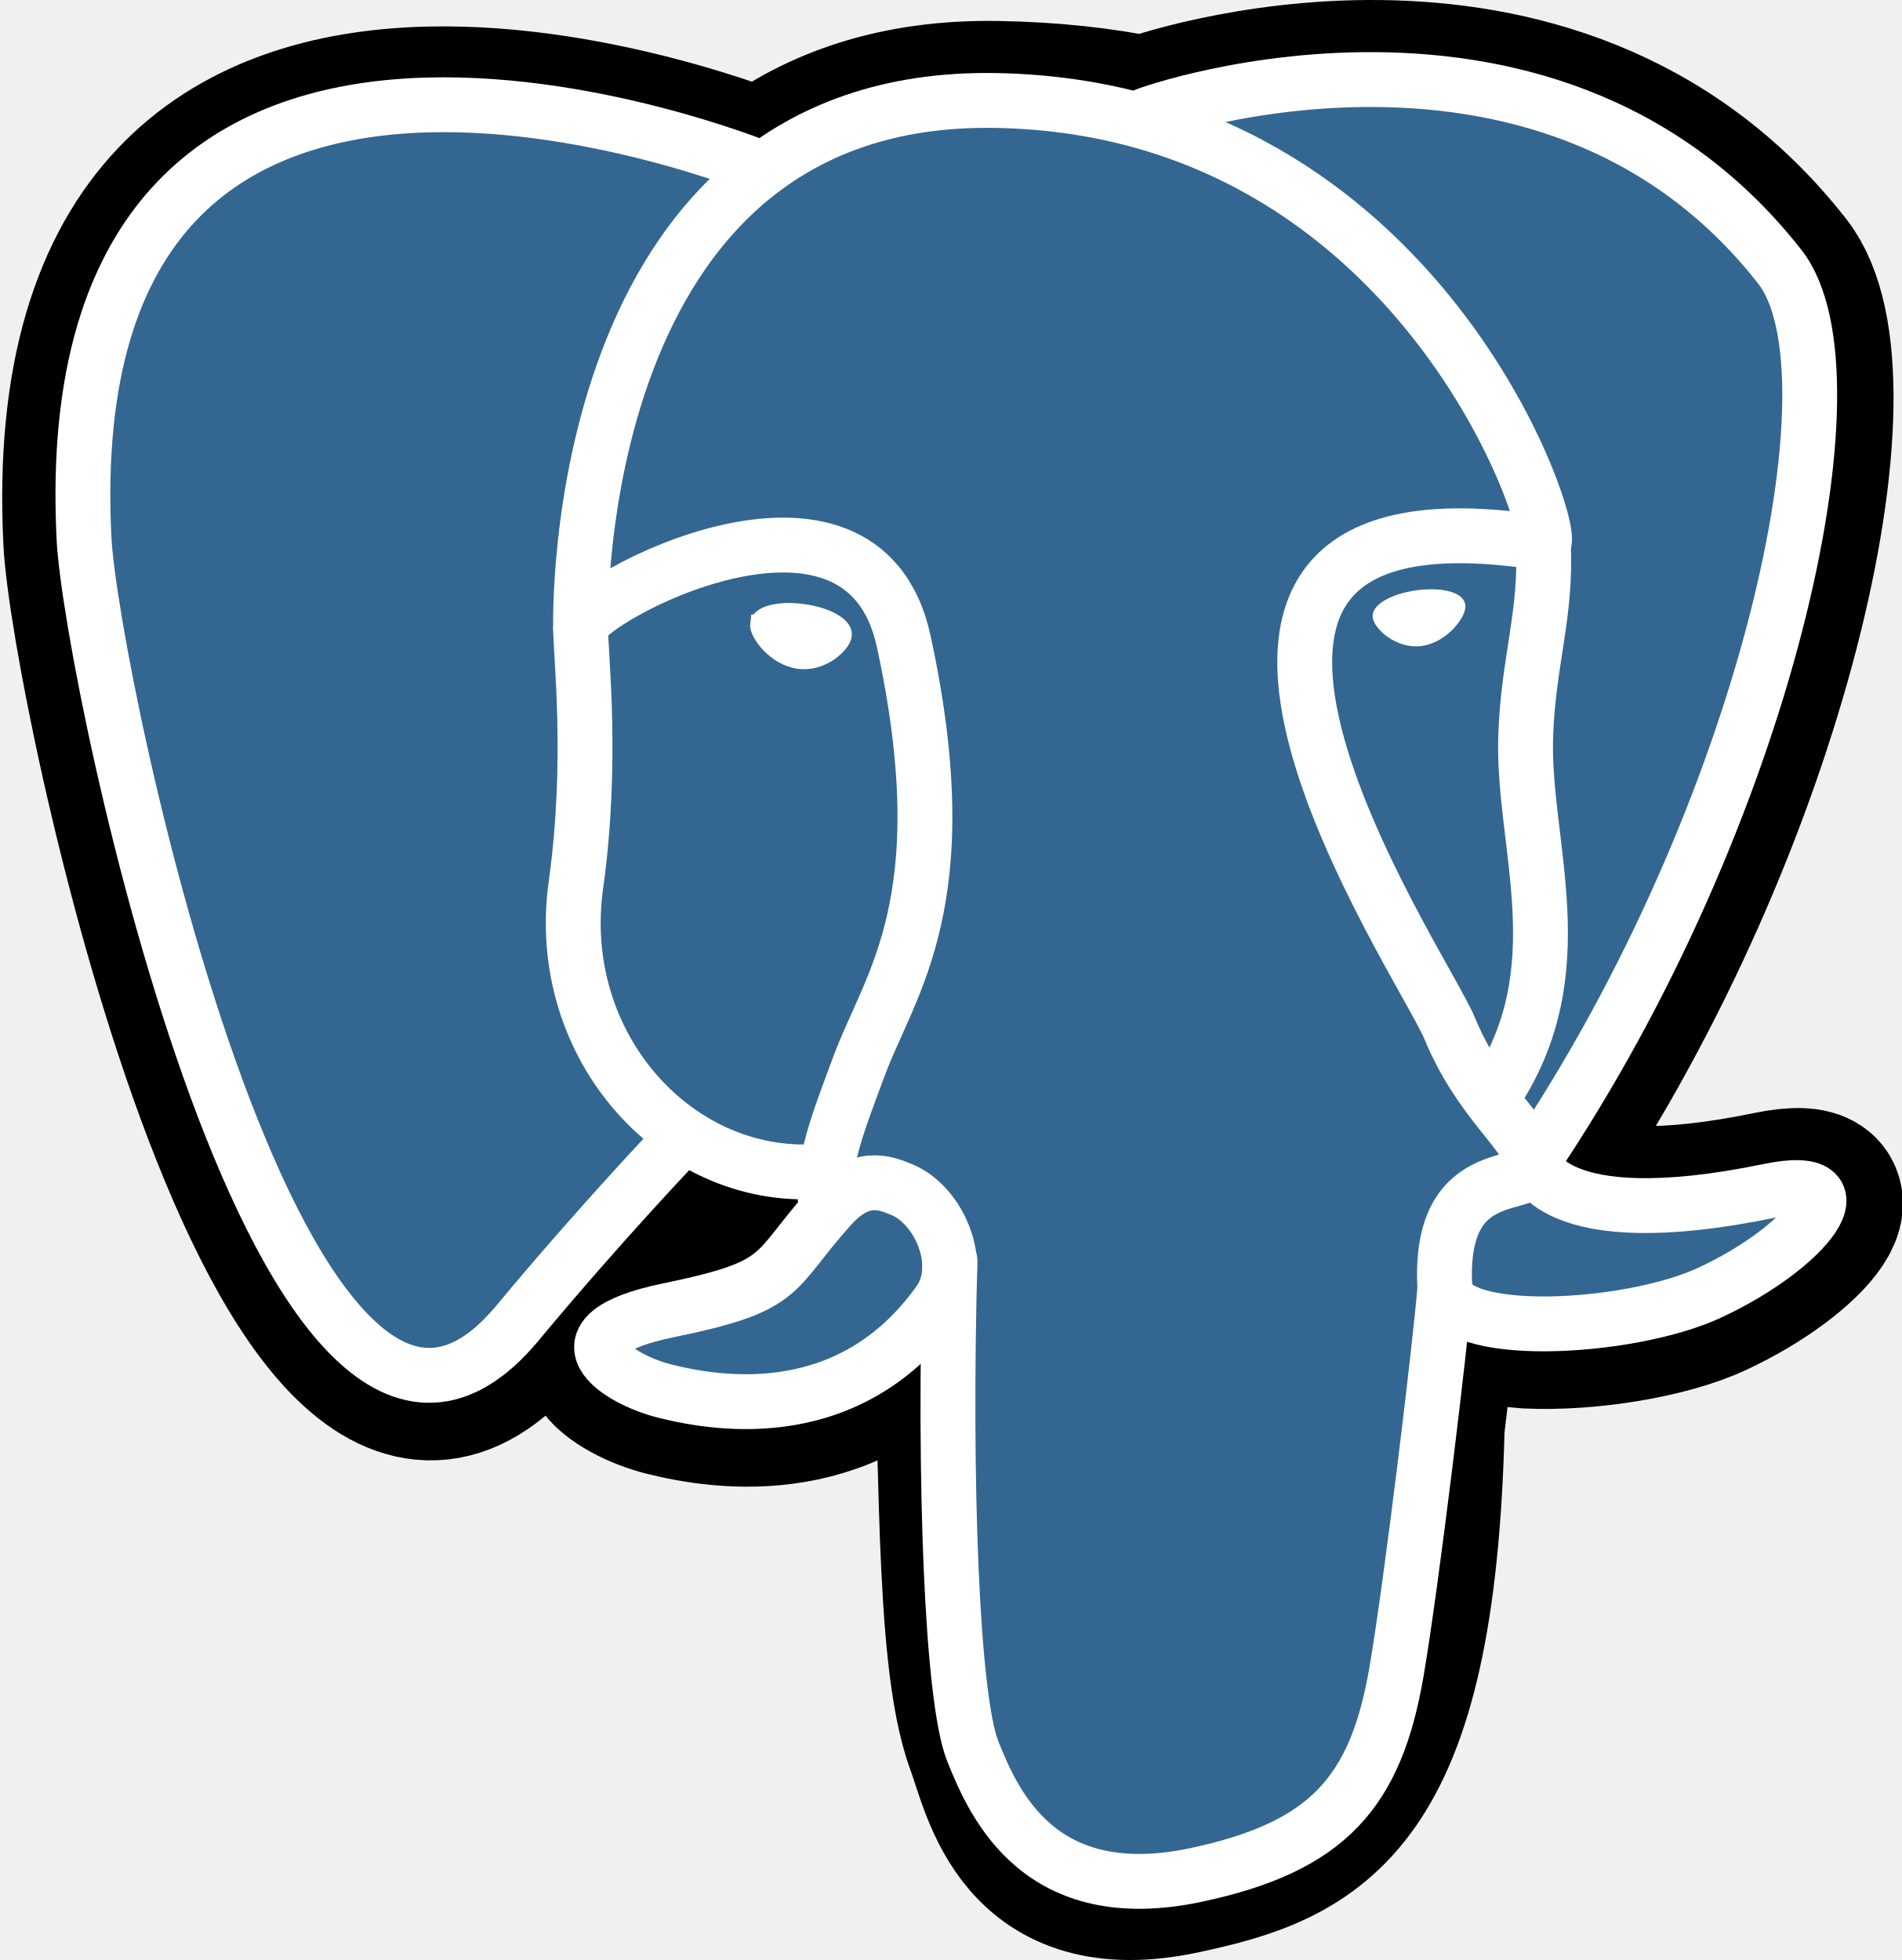
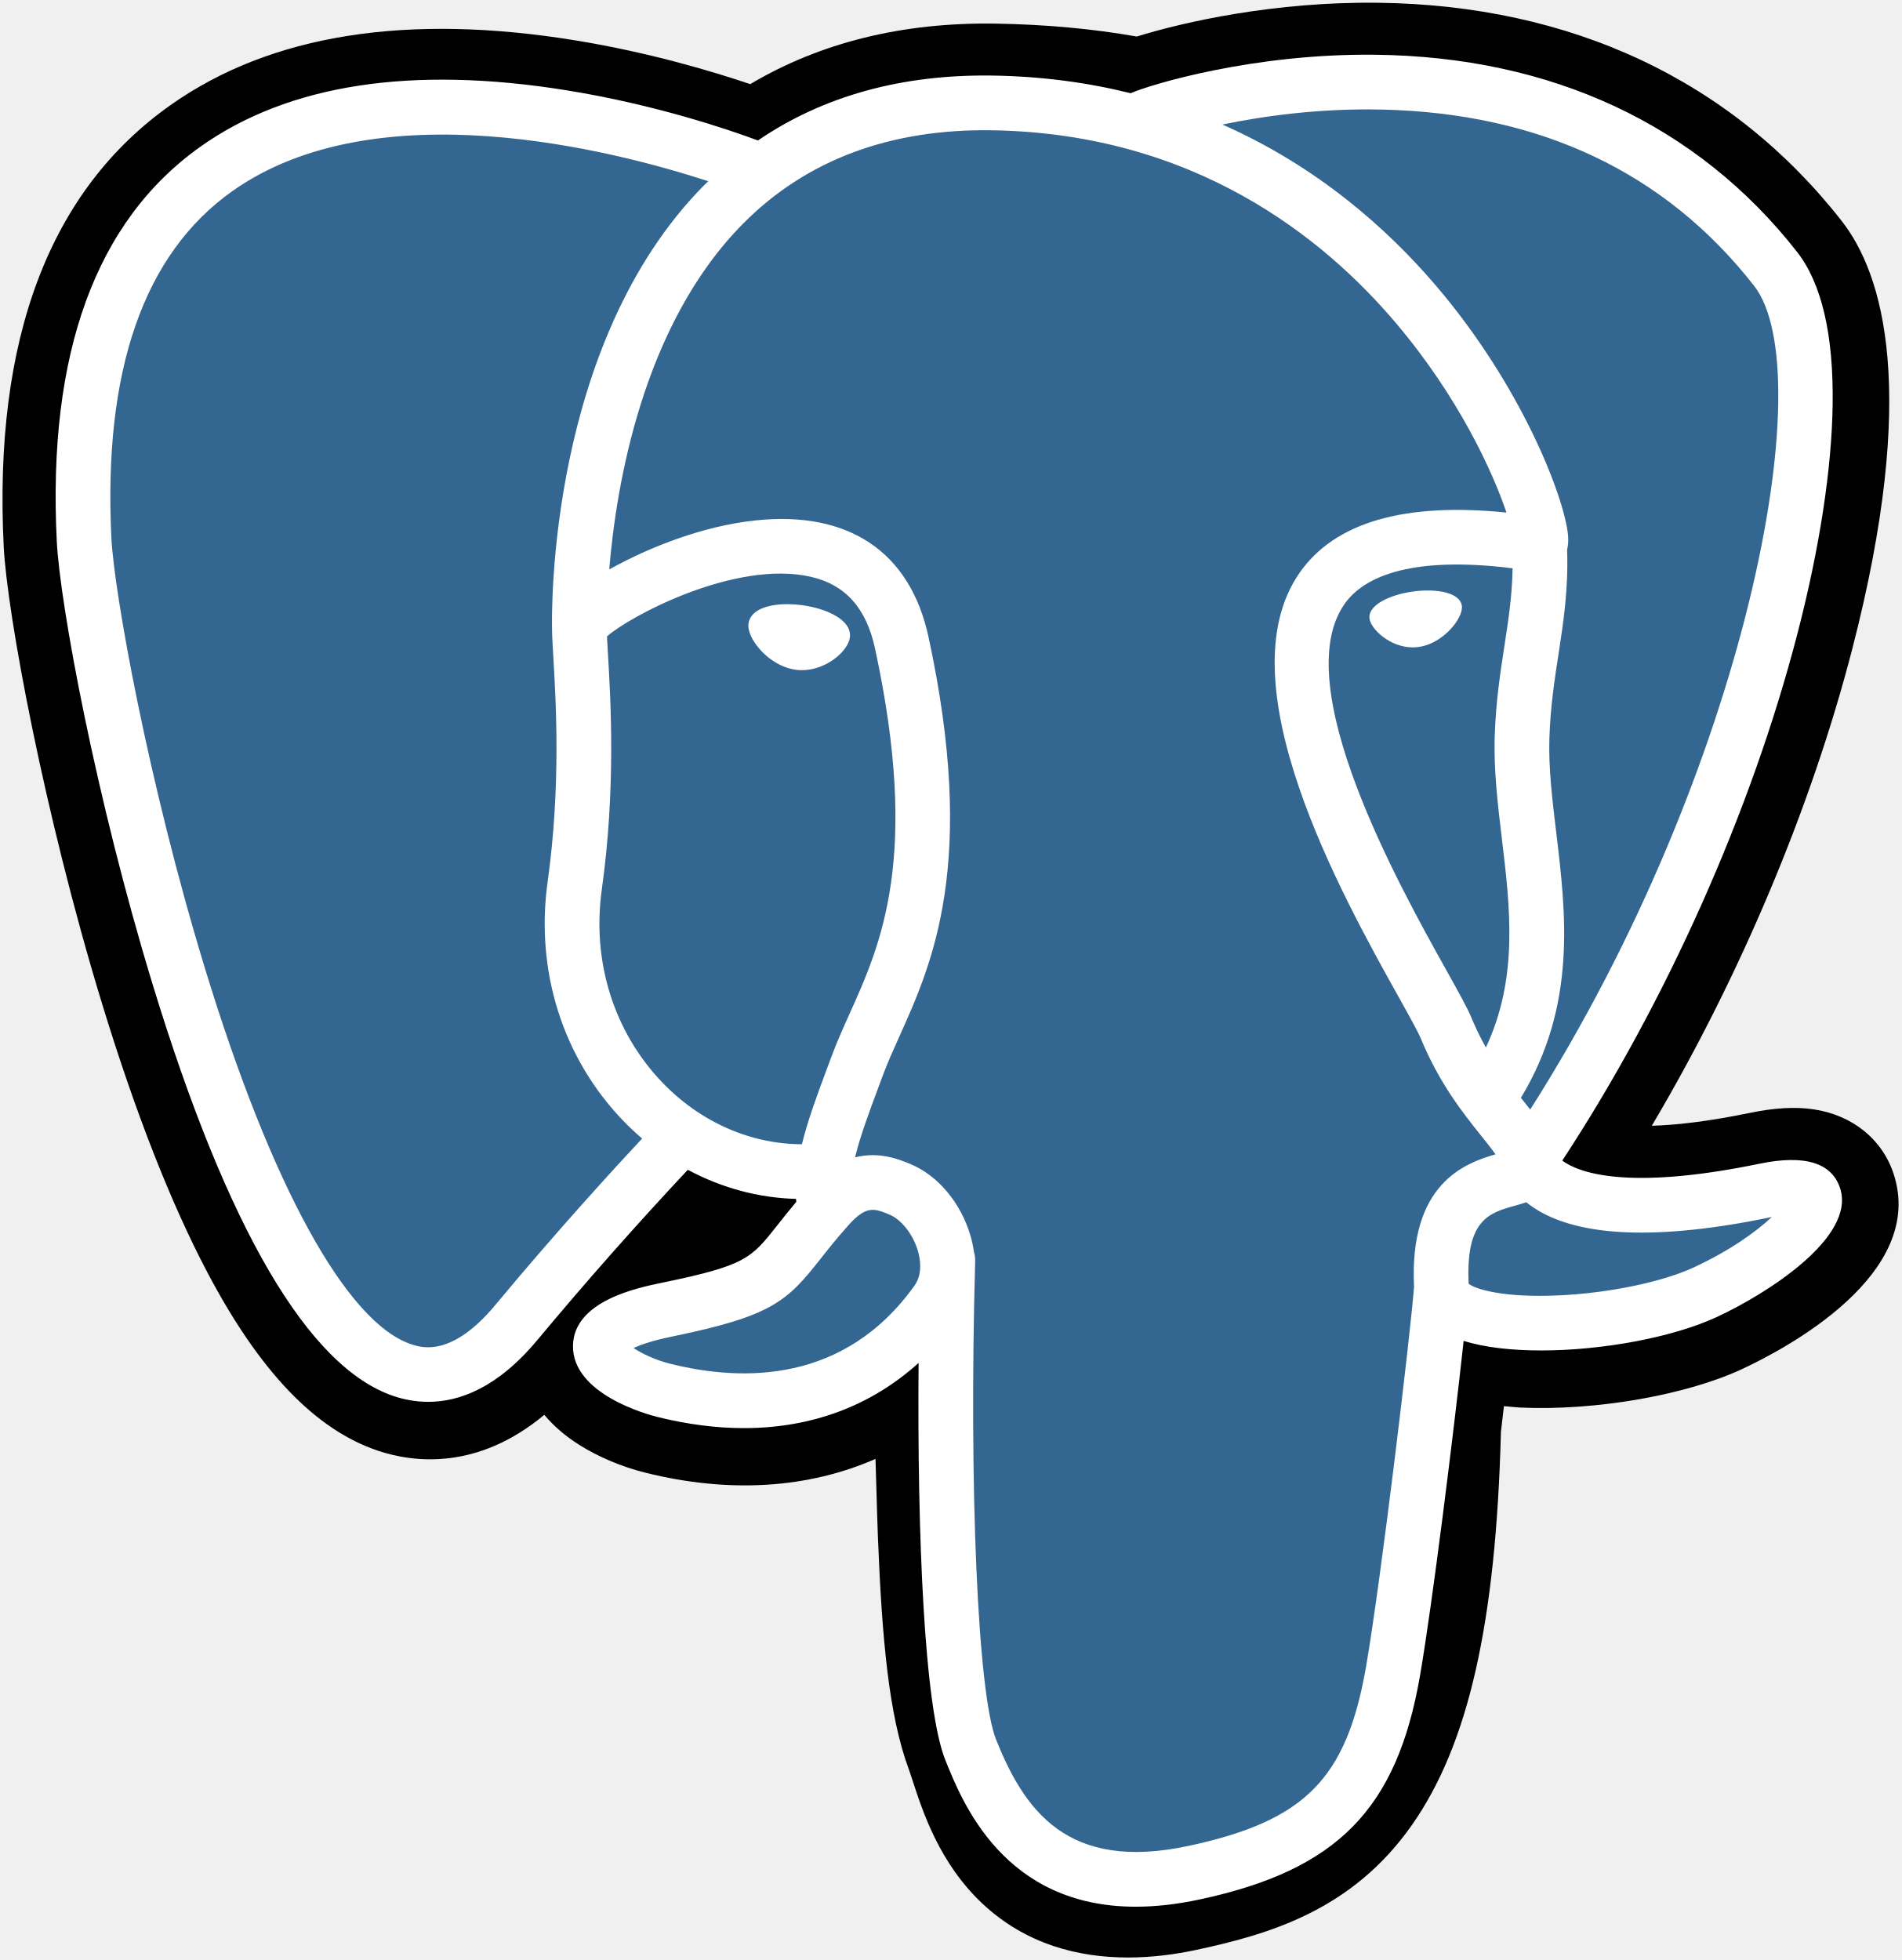
- <svg xmlns="http://www.w3.org/2000/svg" width="432.071pt" height="445.383pt" viewBox="0 0 432.071 445.383" xml:space="preserve">
-   <g id="orginal" style="fill-rule:nonzero;clip-rule:nonzero;stroke:#000000;stroke-miterlimit:4;">
- 	</g>
-   <g id="Layer_x0020_3" style="fill-rule:nonzero;clip-rule:nonzero;fill:none;stroke:#FFFFFF;stroke-width:12.465;stroke-linecap:round;stroke-linejoin:round;stroke-miterlimit:4;">
-     <path style="fill:#000000;stroke:#000000;stroke-width:37.395;stroke-linecap:butt;stroke-linejoin:miter;" d="M323.205,324.227c2.833-23.601,1.984-27.062,19.563-23.239l4.463,0.392c13.517,0.615,31.199-2.174,41.587-7c22.362-10.376,35.622-27.7,13.572-23.148c-50.297,10.376-53.755-6.655-53.755-6.655c53.111-78.803,75.313-178.836,56.149-203.322    C352.514-5.534,262.036,26.049,260.522,26.869l-0.482,0.089c-9.938-2.062-21.06-3.294-33.554-3.496c-22.761-0.374-40.032,5.967-53.133,15.904c0,0-161.408-66.498-153.899,83.628c1.597,31.936,45.777,241.655,98.47,178.31    c19.259-23.163,37.871-42.748,37.871-42.748c9.242,6.14,20.307,9.272,31.912,8.147l0.897-0.765c-0.281,2.876-0.157,5.689,0.359,9.019c-13.572,15.167-9.584,17.83-36.723,23.416c-27.457,5.659-11.326,15.734-0.797,18.367c12.768,3.193,42.305,7.716,62.268-20.224    l-0.795,3.188c5.325,4.26,4.965,30.619,5.72,49.452c0.756,18.834,2.017,36.409,5.856,46.771c3.839,10.36,8.369,37.05,44.036,29.406c29.809-6.388,52.6-15.582,54.677-101.107" />
-     <path style="fill:#336791;stroke:none;" d="M402.395,271.23c-50.302,10.376-53.76-6.655-53.76-6.655c53.111-78.808,75.313-178.843,56.153-203.326c-52.27-66.785-142.752-35.2-144.262-34.38l-0.486,0.087c-9.938-2.063-21.06-3.292-33.56-3.496c-22.761-0.373-40.026,5.967-53.127,15.902    c0,0-161.411-66.495-153.904,83.63c1.597,31.938,45.776,241.657,98.471,178.312c19.26-23.163,37.869-42.748,37.869-42.748c9.243,6.14,20.308,9.272,31.908,8.147l0.901-0.765c-0.28,2.876-0.152,5.689,0.361,9.019c-13.575,15.167-9.586,17.83-36.723,23.416    c-27.459,5.659-11.328,15.734-0.796,18.367c12.768,3.193,42.307,7.716,62.266-20.224l-0.796,3.188c5.319,4.26,9.054,27.711,8.428,48.969c-0.626,21.259-1.044,35.854,3.147,47.254c4.191,11.4,8.368,37.05,44.042,29.406c29.809-6.388,45.256-22.942,47.405-50.555    c1.525-19.631,4.976-16.729,5.194-34.28l2.768-8.309c3.192-26.611,0.507-35.196,18.872-31.203l4.463,0.392c13.517,0.615,31.208-2.174,41.591-7c22.358-10.376,35.618-27.7,13.573-23.148z" />
-     <path d="M215.866,286.484c-1.385,49.516,0.348,99.377,5.193,111.495c4.848,12.118,15.223,35.688,50.9,28.045c29.806-6.39,40.651-18.756,45.357-46.051c3.466-20.082,10.148-75.854,11.005-87.281" />
-     <path d="M173.104,38.256c0,0-161.521-66.016-154.012,84.109c1.597,31.938,45.779,241.664,98.473,178.316c19.256-23.166,36.671-41.335,36.671-41.335" />
-     <path d="M260.349,26.207c-5.591,1.753,89.848-34.889,144.087,34.417c19.159,24.484-3.043,124.519-56.153,203.329" />
-     <path style="stroke-linejoin:bevel;" d="M348.282,263.953c0,0,3.461,17.036,53.764,6.653c22.04-4.552,8.776,12.774-13.577,23.155c-18.345,8.514-59.474,10.696-60.146-1.069c-1.729-30.355,21.647-21.133,19.96-28.739c-1.525-6.85-11.979-13.573-18.894-30.338    c-6.037-14.633-82.796-126.849,21.287-110.183c3.813-0.789-27.146-99.002-124.553-100.599c-97.385-1.597-94.19,119.762-94.19,119.762" />
-     <path d="M188.604,274.334c-13.577,15.166-9.584,17.829-36.723,23.417c-27.459,5.66-11.326,15.733-0.797,18.365c12.768,3.195,42.307,7.718,62.266-20.229c6.078-8.509-0.036-22.086-8.385-25.547c-4.034-1.671-9.428-3.765-16.361,3.994z" />
-     <path d="M187.715,274.069c-1.368-8.917,2.93-19.528,7.536-31.942c6.922-18.626,22.893-37.255,10.117-96.339c-9.523-44.029-73.396-9.163-73.436-3.193c-0.039,5.968,2.889,30.26-1.067,58.548c-5.162,36.913,23.488,68.132,56.479,64.938" />
-     <path style="fill:#FFFFFF;stroke-width:4.155;stroke-linecap:butt;stroke-linejoin:miter;" d="M172.517,141.7c-0.288,2.039,3.733,7.48,8.976,8.207c5.234,0.73,9.714-3.522,9.998-5.559c0.284-2.039-3.732-4.285-8.977-5.015c-5.237-0.731-9.719,0.333-9.996,2.367z" />
-     <path style="fill:#FFFFFF;stroke-width:2.078;stroke-linecap:butt;stroke-linejoin:miter;" d="M331.941,137.543c0.284,2.039-3.732,7.48-8.976,8.207c-5.238,0.73-9.718-3.522-10.005-5.559c-0.277-2.039,3.74-4.285,8.979-5.015c5.239-0.73,9.718,0.333,10.002,2.368z" />
-     <path d="M350.676,123.432c0.863,15.994-3.445,26.888-3.988,43.914c-0.804,24.748,11.799,53.074-7.191,81.435" />
-     <path style="stroke-width:3;" d="M0,60.232" />
-   </g>
+ <svg xmlns="http://www.w3.org/2000/svg" aria-hidden="true" role="img" class="iconify iconify--logos" width="31.04" height="32" preserveAspectRatio="xMidYMid meet" viewBox="0 0 256 264">
+   <path d="M255.008 158.086c-1.535-4.649-5.556-7.887-10.756-8.664c-2.452-.366-5.26-.21-8.583.475c-5.792 1.195-10.089 1.65-13.225 1.738c11.837-19.985 21.462-42.775 27.003-64.228c8.96-34.689 4.172-50.492-1.423-57.64C233.217 10.847 211.614.683 185.552.372c-13.903-.17-26.108 2.575-32.475 4.549c-5.928-1.046-12.302-1.63-18.99-1.738c-12.537-.2-23.614 2.533-33.079 8.15c-5.24-1.772-13.65-4.27-23.362-5.864c-22.842-3.75-41.252-.828-54.718 8.685C6.622 25.672-.937 45.684.461 73.634c.444 8.874 5.408 35.874 13.224 61.48c4.492 14.718 9.282 26.94 14.237 36.33c7.027 13.315 14.546 21.156 22.987 23.972c4.731 1.576 13.327 2.68 22.368-4.85c1.146 1.388 2.675 2.767 4.704 4.048c2.577 1.625 5.728 2.953 8.875 3.74c11.341 2.835 21.964 2.126 31.027-1.848c.056 1.612.099 3.152.135 4.482c.06 2.157.12 4.272.199 6.25c.537 13.374 1.447 23.773 4.143 31.049c.148.4.347 1.01.557 1.657c1.345 4.118 3.594 11.012 9.316 16.411c5.925 5.593 13.092 7.308 19.656 7.308c3.292 0 6.433-.432 9.188-1.022c9.82-2.105 20.973-5.311 29.041-16.799c7.628-10.86 11.336-27.217 12.007-52.99c.087-.729.167-1.425.244-2.088l.16-1.362l1.797.158l.463.031c10.002.456 22.232-1.665 29.743-5.154c5.935-2.754 24.954-12.795 20.476-26.351" fill="#000" />
+   <path d="M237.906 160.722c-29.74 6.135-31.785-3.934-31.785-3.934c31.4-46.593 44.527-105.736 33.2-120.211c-30.904-39.485-84.399-20.811-85.292-20.327l-.287.052c-5.876-1.22-12.451-1.946-19.842-2.067c-13.456-.22-23.664 3.528-31.41 9.402c0 0-95.43-39.314-90.991 49.444c.944 18.882 27.064 142.873 58.218 105.422c11.387-13.695 22.39-25.274 22.39-25.274c5.464 3.63 12.006 5.482 18.864 4.817l.533-.452c-.166 1.7-.09 3.363.213 5.332c-8.026 8.967-5.667 10.541-21.711 13.844c-16.235 3.346-6.698 9.302-.471 10.86c7.549 1.887 25.013 4.561 36.813-11.958l-.47 1.885c3.144 2.519 5.352 16.383 4.982 28.952c-.37 12.568-.617 21.197 1.86 27.937c2.479 6.74 4.948 21.905 26.04 17.386c17.623-3.777 26.756-13.564 28.027-29.89c.901-11.606 2.942-9.89 3.07-20.267l1.637-4.912c1.887-15.733.3-20.809 11.157-18.448l2.64.232c7.99.363 18.45-1.286 24.589-4.139c13.218-6.134 21.058-16.377 8.024-13.686h.002" fill="#336791" />
+   <path d="M108.076 81.525c-2.68-.373-5.107-.028-6.335.902c-.69.523-.904 1.129-.962 1.546c-.154 1.105.62 2.327 1.096 2.957c1.346 1.784 3.312 3.01 5.258 3.28c.282.04.563.058.842.058c3.245 0 6.196-2.527 6.456-4.392c.325-2.336-3.066-3.893-6.355-4.35" fill="#FFF" />
+   <path d="M196.86 81.599c-.256-1.831-3.514-2.353-6.606-1.923c-3.088.43-6.082 1.824-5.832 3.659c.2 1.427 2.777 3.863 5.827 3.863c.258 0 .518-.017.78-.054c2.036-.282 3.53-1.575 4.24-2.32c1.08-1.136 1.706-2.402 1.591-3.225" fill="#FFF" />
+   <path d="M247.802 160.025c-1.134-3.429-4.784-4.532-10.848-3.28c-18.005 3.716-24.453 1.142-26.57-.417c13.995-21.32 25.508-47.092 31.719-71.137c2.942-11.39 4.567-21.968 4.7-30.59c.147-9.463-1.465-16.417-4.789-20.665c-13.402-17.125-33.072-26.311-56.882-26.563c-16.369-.184-30.199 4.005-32.88 5.183c-5.646-1.404-11.801-2.266-18.502-2.376c-12.288-.199-22.91 2.743-31.704 8.74c-3.82-1.422-13.692-4.811-25.765-6.756c-20.872-3.36-37.458-.814-49.294 7.571c-14.123 10.006-20.643 27.892-19.38 53.16c.425 8.501 5.269 34.653 12.913 59.698c10.062 32.964 21 51.625 32.508 55.464c1.347.449 2.9.763 4.613.763c4.198 0 9.345-1.892 14.7-8.33a529.832 529.832 0 0 1 20.261-22.926c4.524 2.428 9.494 3.784 14.577 3.92c.01.133.023.266.035.398a117.66 117.66 0 0 0-2.57 3.175c-3.522 4.471-4.255 5.402-15.592 7.736c-3.225.666-11.79 2.431-11.916 8.435c-.136 6.56 10.125 9.315 11.294 9.607c4.074 1.02 7.999 1.523 11.742 1.523c9.103 0 17.114-2.992 23.516-8.781c-.197 23.386.778 46.43 3.586 53.451c2.3 5.748 7.918 19.795 25.664 19.794c2.604 0 5.47-.303 8.623-.979c18.521-3.97 26.564-12.156 29.675-30.203c1.665-9.645 4.522-32.676 5.866-45.03c2.836.885 6.487 1.29 10.434 1.289c8.232 0 17.731-1.749 23.688-4.514c6.692-3.108 18.768-10.734 16.578-17.36zm-44.106-83.48c-.061 3.647-.563 6.958-1.095 10.414c-.573 3.717-1.165 7.56-1.314 12.225c-.147 4.54.42 9.26.968 13.825c1.108 9.22 2.245 18.712-2.156 28.078a36.508 36.508 0 0 1-1.95-4.009c-.547-1.326-1.735-3.456-3.38-6.404c-6.399-11.476-21.384-38.35-13.713-49.316c2.285-3.264 8.084-6.62 22.64-4.813zm-17.644-61.787c21.334.471 38.21 8.452 50.158 23.72c9.164 11.711-.927 64.998-30.14 110.969a171.33 171.33 0 0 0-.886-1.117l-.37-.462c7.549-12.467 6.073-24.802 4.759-35.738c-.54-4.488-1.05-8.727-.92-12.709c.134-4.22.692-7.84 1.232-11.34c.663-4.313 1.338-8.776 1.152-14.037c.139-.552.195-1.204.122-1.978c-.475-5.045-6.235-20.144-17.975-33.81c-6.422-7.475-15.787-15.84-28.574-21.482c5.5-1.14 13.021-2.203 21.442-2.016zM66.674 175.778c-5.9 7.094-9.974 5.734-11.314 5.288c-8.73-2.912-18.86-21.364-27.791-50.624c-7.728-25.318-12.244-50.777-12.602-57.916c-1.128-22.578 4.345-38.313 16.268-46.769c19.404-13.76 51.306-5.524 64.125-1.347c-.184.182-.376.352-.558.537c-21.036 21.244-20.537 57.54-20.485 59.759c-.002.856.07 2.068.168 3.735c.362 6.105 1.036 17.467-.764 30.334c-1.672 11.957 2.014 23.66 10.111 32.109a36.275 36.275 0 0 0 2.617 2.468c-3.604 3.86-11.437 12.396-19.775 22.426zm22.479-29.993c-6.526-6.81-9.49-16.282-8.133-25.99c1.9-13.592 1.199-25.43.822-31.79c-.053-.89-.1-1.67-.127-2.285c3.073-2.725 17.314-10.355 27.47-8.028c4.634 1.061 7.458 4.217 8.632 9.645c6.076 28.103.804 39.816-3.432 49.229c-.873 1.939-1.698 3.772-2.402 5.668l-.546 1.466c-1.382 3.706-2.668 7.152-3.465 10.424c-6.938-.02-13.687-2.984-18.819-8.34zm1.065 37.9c-2.026-.506-3.848-1.385-4.917-2.114c.893-.42 2.482-.992 5.238-1.56c13.337-2.745 15.397-4.683 19.895-10.394c1.031-1.31 2.2-2.794 3.819-4.602l.002-.002c2.411-2.7 3.514-2.242 5.514-1.412c1.621.67 3.2 2.702 3.84 4.938c.303 1.056.643 3.06-.47 4.62c-9.396 13.156-23.088 12.987-32.921 10.526zm69.799 64.952c-16.316 3.496-22.093-4.829-25.9-14.346c-2.457-6.144-3.665-33.85-2.808-64.447c.011-.407-.047-.8-.159-1.17a15.444 15.444 0 0 0-.456-2.162c-1.274-4.452-4.379-8.176-8.104-9.72c-1.48-.613-4.196-1.738-7.46-.903c.696-2.868 1.903-6.107 3.212-9.614l.549-1.475c.618-1.663 1.394-3.386 2.214-5.21c4.433-9.848 10.504-23.337 3.915-53.81c-2.468-11.414-10.71-16.988-23.204-15.693c-7.49.775-14.343 3.797-17.761 5.53c-.735.372-1.407.732-2.035 1.082c.954-11.5 4.558-32.992 18.04-46.59c8.489-8.56 19.794-12.788 33.568-12.56c27.14.444 44.544 14.372 54.366 25.979c8.464 10.001 13.047 20.076 14.876 25.51c-13.755-1.399-23.11 1.316-27.852 8.096c-10.317 14.748 5.644 43.372 13.315 57.129c1.407 2.521 2.621 4.7 3.003 5.626c2.498 6.054 5.732 10.096 8.093 13.046c.724.904 1.426 1.781 1.96 2.547c-4.166 1.201-11.649 3.976-10.967 17.847c-.55 6.96-4.461 39.546-6.448 51.059c-2.623 15.21-8.22 20.875-23.957 24.25zm68.104-77.936c-4.26 1.977-11.389 3.46-18.161 3.779c-7.48.35-11.288-.838-12.184-1.569c-.42-8.644 2.797-9.547 6.202-10.503c.535-.15 1.057-.297 1.561-.473c.313.255.656.508 1.032.756c6.012 3.968 16.735 4.396 31.874 1.271l.166-.033c-2.042 1.909-5.536 4.471-10.49 6.772z" fill="#FFF" />
</svg>
